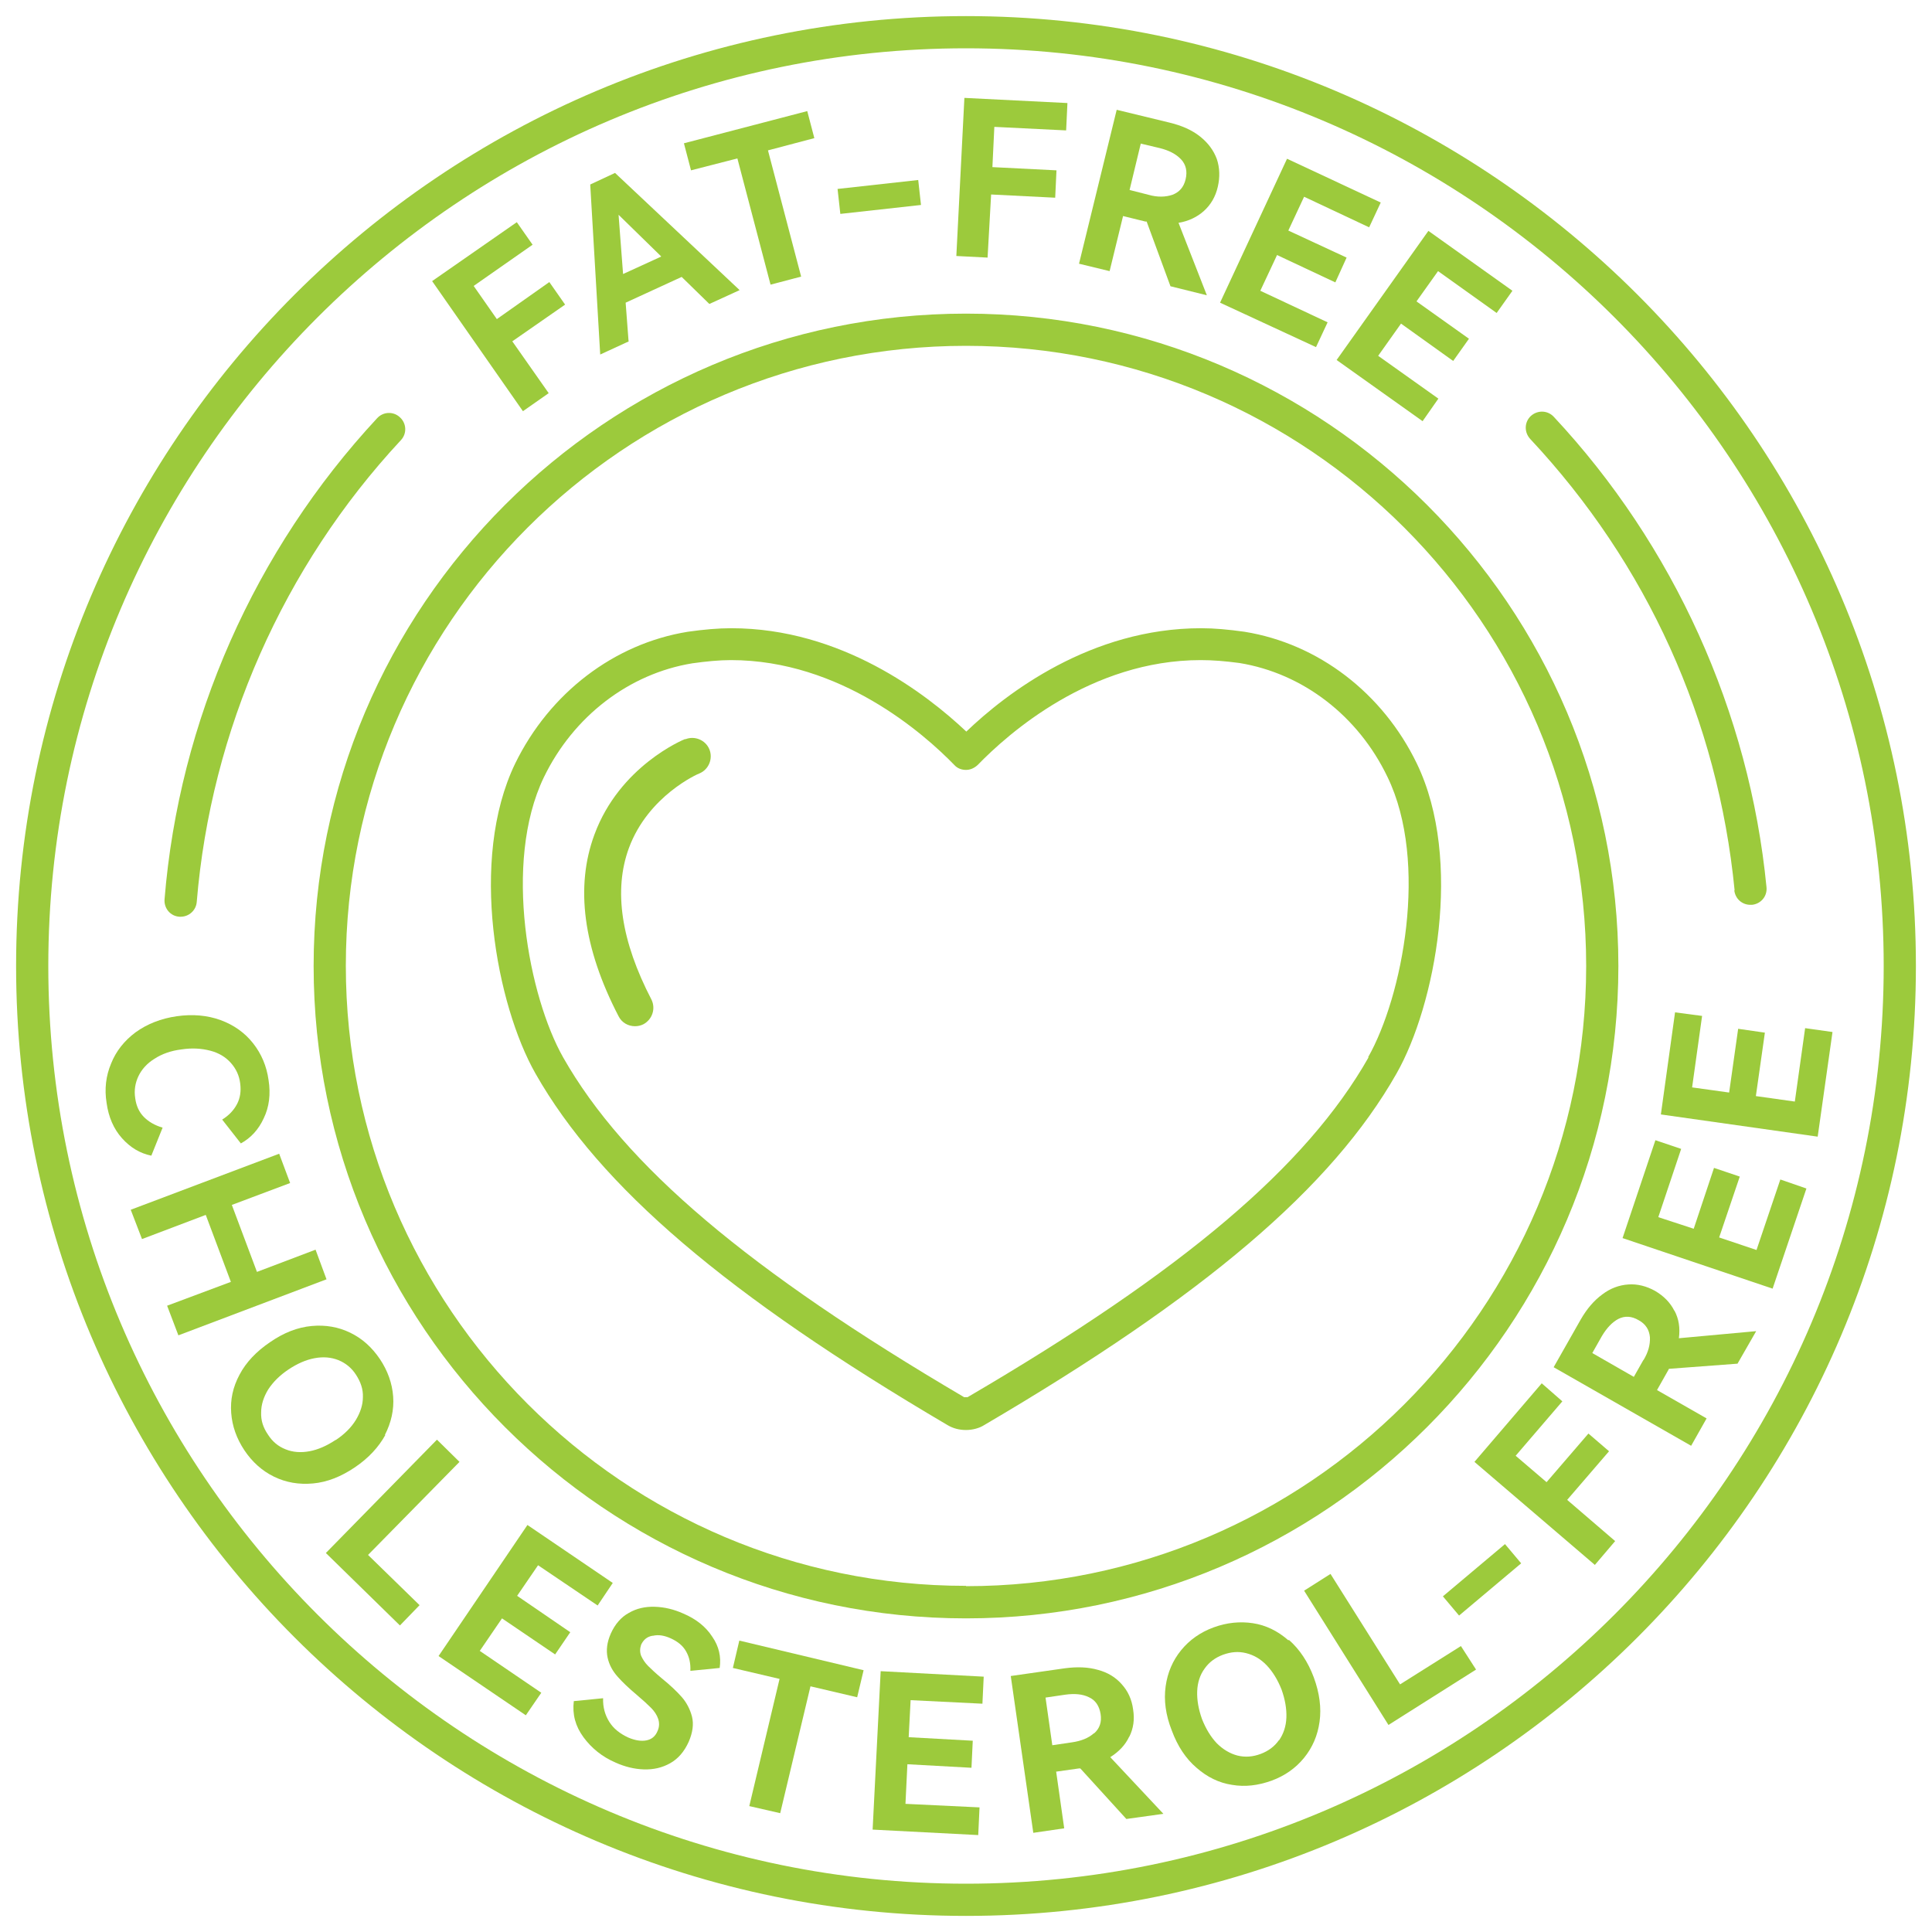
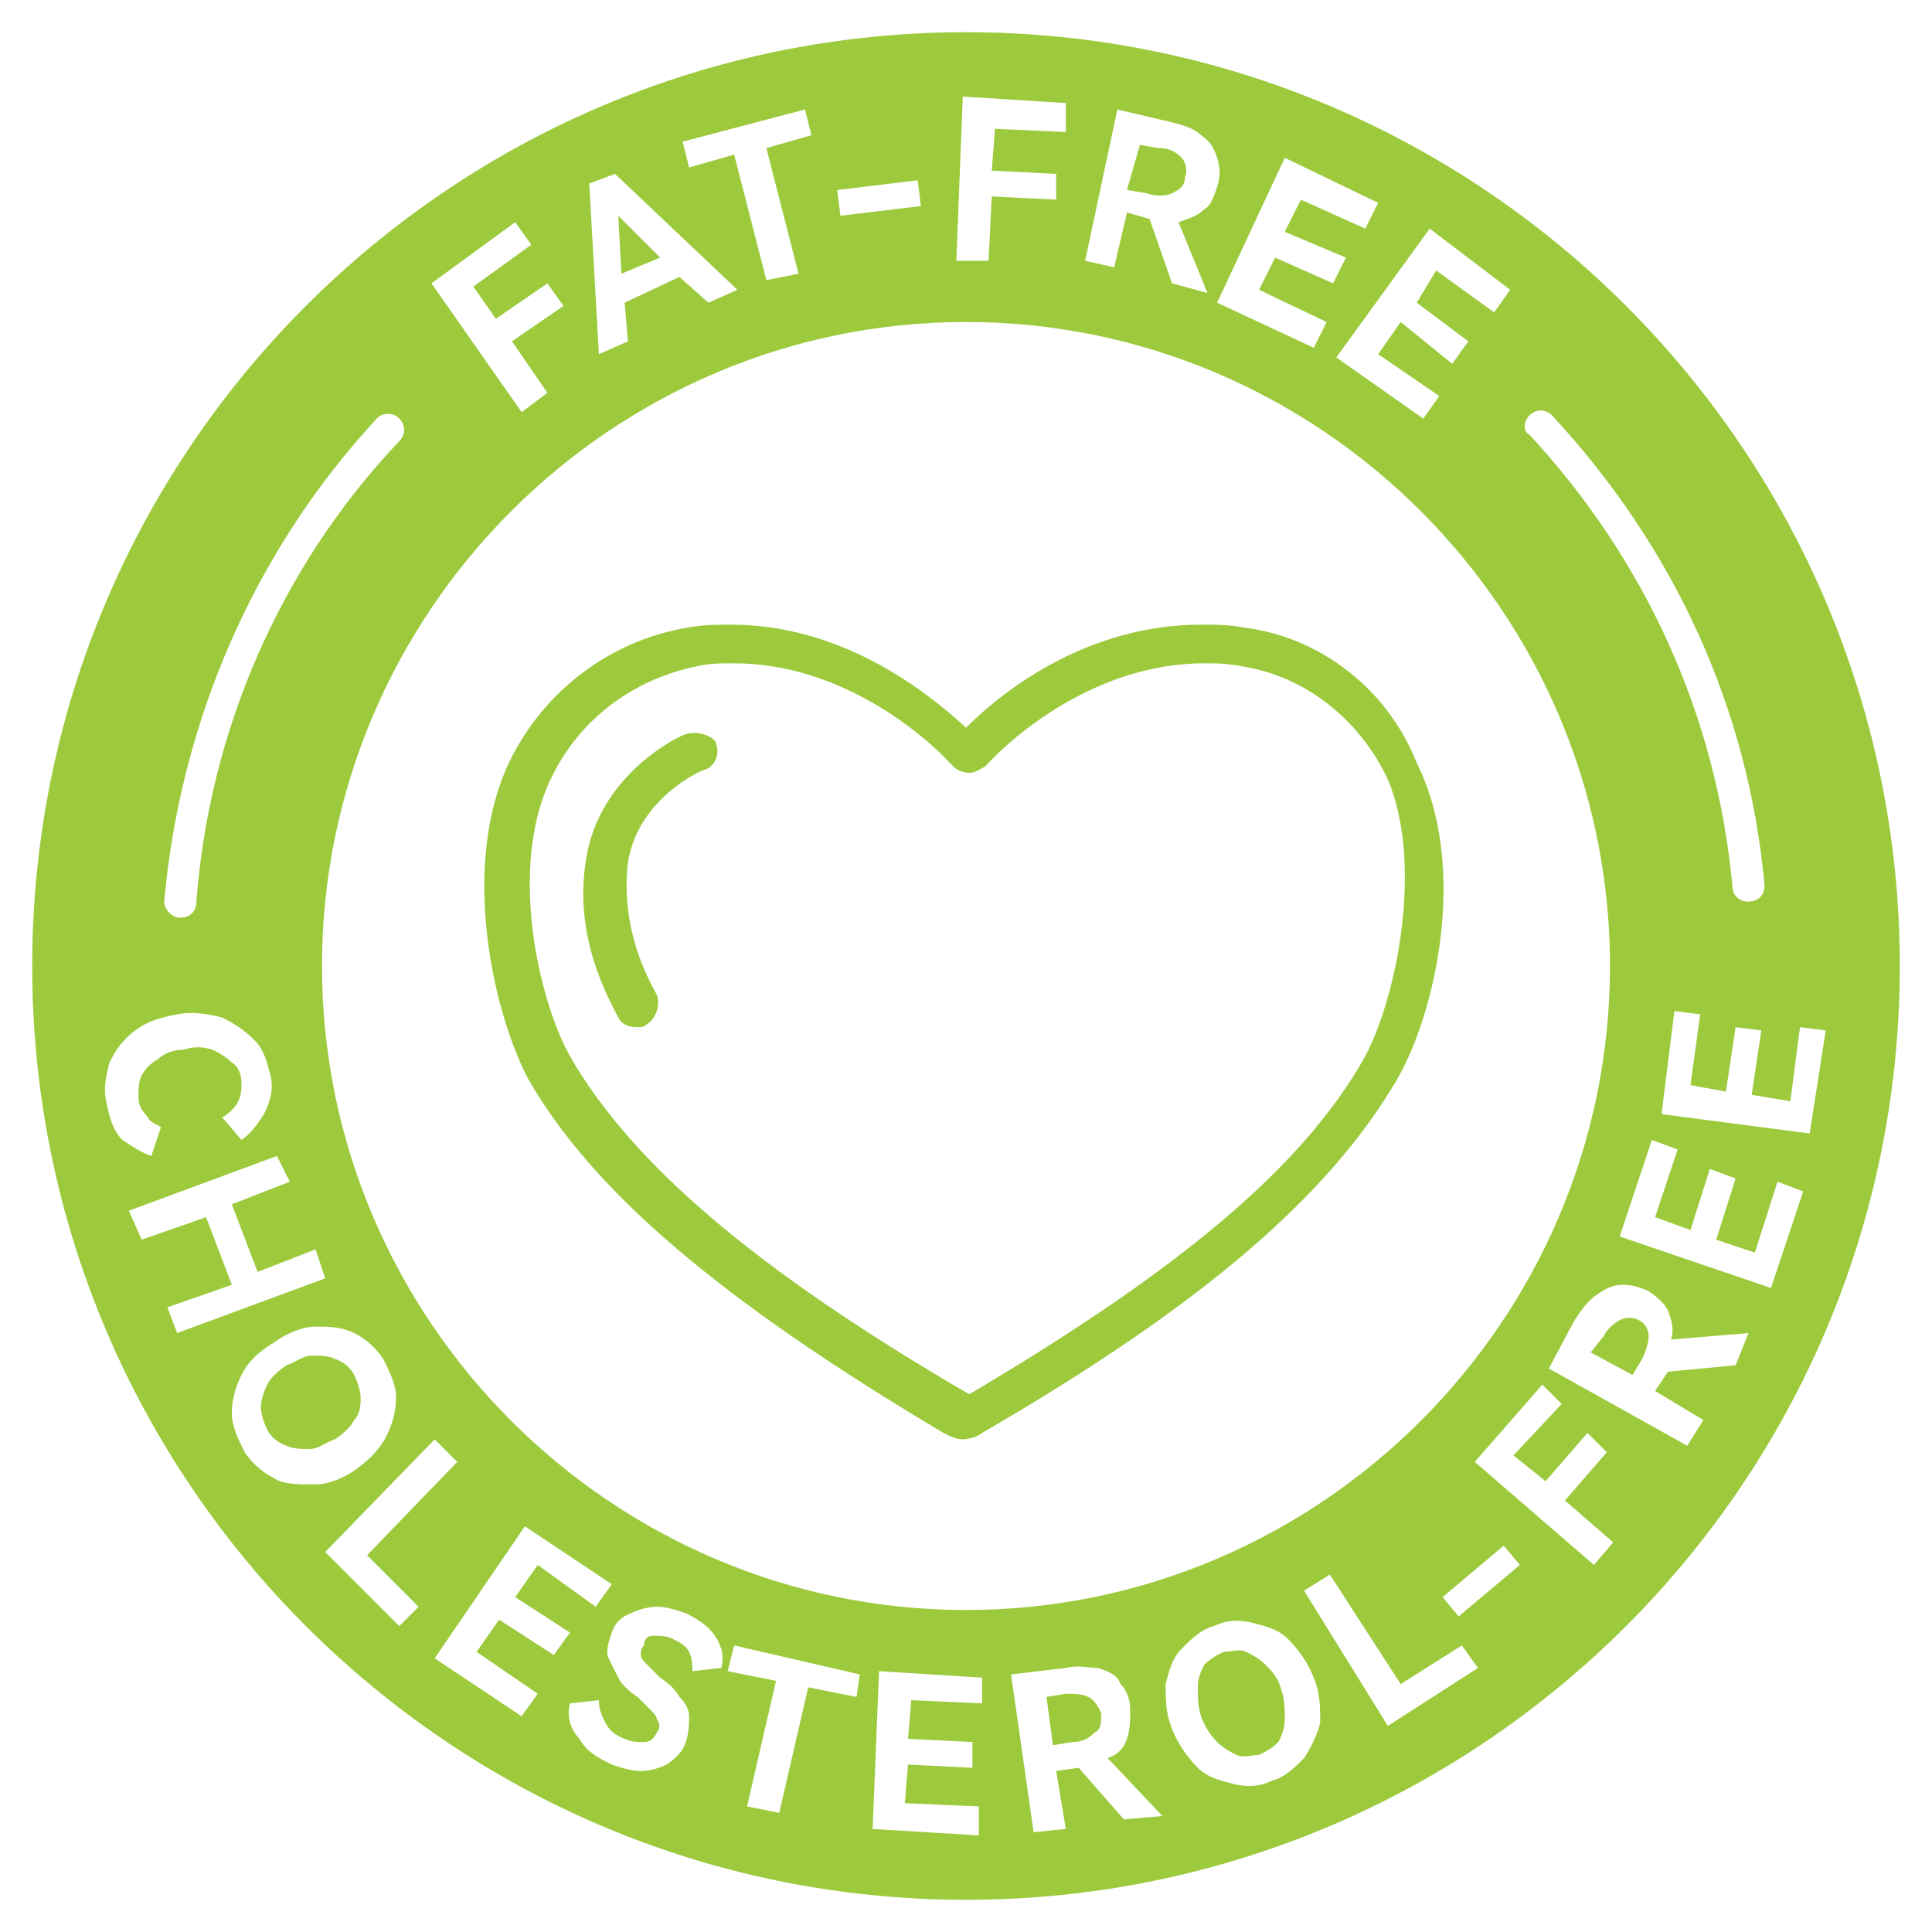
- <svg xmlns="http://www.w3.org/2000/svg" id="a" viewBox="0 0 60 60">
-   <polygon points="17.04 12.21 15.91 10.6 17.55 9.46 17.06 8.76 15.43 9.91 14.71 8.88 16.54 7.6 16.05 6.9 13.42 8.73 16.24 12.77 17.04 12.21" fill="#9cca3c" />
-   <path d="M19.52,10.59l-.09-1.19,1.74-.8,.86,.84,.94-.43-3.87-3.64-.77,.36,.31,5.28,.89-.41Zm1.01-2.62l-1.18,.54-.14-1.84,1.32,1.29Z" fill="#9cca3c" />
-   <polygon points="22.9 4.92 23.93 8.84 24.88 8.59 23.85 4.67 25.29 4.29 25.07 3.45 21.24 4.45 21.46 5.29 22.9 4.92" fill="#9cca3c" />
-   <rect x="26.05" y="5.72" width="2.52" height=".78" transform="translate(-.51 3.05) rotate(-6.32)" fill="#9cca3c" />
-   <polygon points="30.78 6.04 32.77 6.14 32.81 5.29 30.82 5.19 30.88 3.94 33.11 4.05 33.15 3.2 29.95 3.04 29.7 7.95 30.67 8 30.78 6.04" fill="#9cca3c" />
-   <path d="M34.88,6.71l.69,.17h.04s.74,2.01,.74,2.01l1.13,.28-.88-2.25c.31-.05,.58-.18,.79-.37s.36-.44,.43-.75c.07-.3,.06-.59-.03-.86-.1-.27-.27-.5-.52-.7-.25-.2-.57-.34-.94-.43l-1.65-.4-1.17,4.78,.95,.23,.42-1.72Zm.55-2.25l.59,.14c.28,.07,.5,.18,.66,.35,.15,.16,.2,.37,.14,.62-.06,.25-.2,.4-.41,.48-.21,.07-.46,.08-.74,0l-.59-.15,.35-1.45Z" fill="#9cca3c" />
-   <polygon points="41.23 10.01 39.14 9.03 39.66 7.92 41.47 8.77 41.82 8 40.01 7.16 40.5 6.11 42.52 7.06 42.88 6.29 39.97 4.93 37.89 9.4 40.87 10.78 41.23 10.01" fill="#9cca3c" />
-   <polygon points="44.18 13.08 44.67 12.38 42.8 11.05 43.51 10.05 45.13 11.21 45.62 10.52 43.99 9.36 44.66 8.42 46.48 9.72 46.97 9.03 44.36 7.17 41.51 11.18 44.18 13.08" fill="#9cca3c" />
-   <path d="M5.05,35.02c-.24-.07-.43-.18-.58-.33-.15-.15-.24-.35-.27-.58-.04-.25,0-.48,.1-.69,.1-.21,.27-.4,.5-.54,.23-.15,.51-.25,.84-.29,.33-.05,.62-.03,.89,.04s.48,.2,.64,.38,.26,.39,.29,.64c.03,.24,0,.45-.1,.64-.1,.19-.25,.35-.46,.48l.58,.74c.31-.17,.55-.43,.71-.78,.17-.35,.22-.75,.15-1.19-.06-.43-.22-.81-.48-1.14-.26-.33-.6-.57-1.01-.72-.41-.15-.87-.19-1.36-.12s-.92,.24-1.28,.5c-.35,.26-.61,.59-.76,.97-.16,.38-.21,.79-.14,1.22,.06,.44,.22,.81,.48,1.1,.26,.29,.56,.47,.91,.54l.35-.87Z" fill="#9cca3c" />
-   <polygon points="9.8 38.81 7.98 39.5 7.2 37.42 9.01 36.74 8.67 35.83 4.06 37.57 4.41 38.48 6.39 37.73 7.17 39.81 5.19 40.55 5.54 41.47 10.14 39.73 9.8 38.81" fill="#9cca3c" />
-   <path d="M11.95,44.57c.2-.39,.29-.79,.26-1.2-.03-.41-.17-.8-.41-1.16-.25-.37-.55-.64-.92-.82-.37-.18-.77-.25-1.2-.21-.44,.04-.87,.21-1.29,.5-.43,.29-.75,.63-.95,1.01-.21,.39-.29,.78-.26,1.19,.03,.41,.17,.8,.41,1.16s.55,.64,.92,.82,.77,.25,1.21,.21c.44-.04,.87-.21,1.3-.5,.43-.29,.74-.63,.95-1.01Zm-1.53,.15c-.27,.18-.54,.3-.81,.35s-.52,.03-.74-.06c-.23-.09-.41-.24-.55-.46-.15-.22-.22-.44-.21-.69,0-.24,.08-.48,.22-.71,.15-.23,.36-.44,.63-.62,.27-.18,.54-.3,.81-.35,.27-.05,.51-.03,.74,.06,.22,.09,.41,.24,.55,.46s.22,.44,.21,.69c0,.24-.08,.48-.22,.71-.14,.23-.35,.44-.62,.62Z" fill="#9cca3c" />
-   <polygon points="14.27 45.4 13.57 44.71 10.12 48.23 12.42 50.48 13.03 49.85 11.43 48.29 14.27 45.4" fill="#9cca3c" />
-   <polygon points="16.71 48.61 18.56 49.86 19.03 49.16 16.38 47.36 13.62 51.43 16.33 53.27 16.81 52.57 14.9 51.27 15.59 50.26 17.24 51.38 17.71 50.69 16.06 49.56 16.71 48.61" fill="#9cca3c" />
-   <path d="M20.28,50.8c.17-.04,.35-.01,.55,.08,.22,.1,.38,.23,.48,.41s.14,.37,.13,.6l.91-.09c.05-.34-.02-.67-.23-.97-.2-.31-.5-.55-.9-.72-.29-.13-.58-.2-.88-.21-.3-.01-.57,.05-.81,.19-.24,.13-.43,.35-.56,.64-.12,.27-.15,.52-.1,.75s.16,.42,.31,.59c.15,.17,.35,.36,.6,.57,.19,.16,.33,.29,.44,.4,.1,.1,.18,.22,.22,.34,.04,.12,.04,.25-.02,.38-.07,.17-.19,.26-.35,.29-.16,.03-.35,0-.56-.09-.26-.12-.46-.28-.59-.49-.13-.21-.2-.45-.19-.73l-.91,.09c-.05,.41,.05,.78,.3,1.12,.25,.34,.58,.61,1,.79,.29,.13,.58,.2,.87,.21,.3,.01,.57-.05,.82-.19,.25-.14,.44-.36,.58-.67,.12-.28,.16-.54,.1-.78-.06-.23-.17-.44-.32-.61-.15-.17-.36-.37-.62-.58-.18-.15-.32-.28-.42-.38-.1-.1-.17-.21-.22-.32-.04-.11-.04-.22,0-.34,.07-.15,.18-.25,.35-.28Z" fill="#9cca3c" />
-   <polygon points="22.76 51.8 24.21 52.14 23.27 56.09 24.23 56.31 25.17 52.37 26.62 52.71 26.82 51.87 22.96 50.95 22.76 51.8" fill="#9cca3c" />
-   <polygon points="27.1 56.82 30.38 56.99 30.42 56.13 28.12 56.02 28.18 54.79 30.17 54.9 30.21 54.06 28.22 53.95 28.28 52.8 30.51 52.91 30.55 52.07 27.35 51.9 27.1 56.82" fill="#9cca3c" />
-   <path d="M35.07,53.94c.13-.26,.17-.54,.12-.85-.04-.31-.16-.57-.35-.78-.19-.22-.44-.37-.74-.45-.31-.09-.65-.1-1.03-.05l-1.68,.24,.7,4.87,.96-.14-.25-1.76,.71-.1h.04s1.43,1.57,1.43,1.57l1.15-.16-1.65-1.76c.27-.17,.47-.38,.59-.64Zm-1.1-.11c-.17,.15-.4,.24-.68,.28l-.61,.09-.21-1.48,.61-.09c.29-.04,.54-.02,.74,.08,.2,.09,.32,.27,.36,.52,.04,.25-.03,.45-.2,.6Z" fill="#9cca3c" />
-   <path d="M40.01,50.94c-.33-.29-.7-.47-1.1-.53s-.81-.02-1.22,.13c-.41,.15-.75,.39-1.01,.71-.26,.32-.42,.69-.48,1.12-.06,.43,0,.89,.19,1.37,.18,.49,.44,.88,.77,1.16,.33,.29,.7,.47,1.1,.53,.41,.07,.81,.02,1.23-.13,.41-.15,.75-.39,1.01-.71,.26-.32,.42-.69,.48-1.12,.06-.43,0-.89-.18-1.38-.18-.48-.44-.87-.77-1.16Zm-.29,3.1c-.14,.2-.33,.34-.57,.43-.24,.09-.48,.11-.72,.05-.23-.06-.45-.19-.64-.38-.19-.2-.34-.45-.46-.75-.11-.31-.16-.59-.15-.87,.01-.27,.09-.51,.23-.7,.14-.2,.33-.34,.57-.43,.25-.09,.48-.11,.72-.05,.24,.06,.45,.18,.64,.38s.34,.45,.46,.75c.11,.31,.16,.6,.15,.87s-.09,.51-.23,.71Z" fill="#9cca3c" />
-   <polygon points="43.48 52.31 41.32 48.88 40.5 49.4 43.12 53.57 45.84 51.85 45.37 51.12 43.48 52.31" fill="#9cca3c" />
-   <rect x="44.77" y="48.67" width="2.52" height=".78" transform="translate(-20.78 41.15) rotate(-40.07)" fill="#9cca3c" />
-   <polygon points="49.97 45.07 49.33 44.52 48.03 46.03 47.07 45.21 48.52 43.52 47.88 42.96 45.79 45.4 49.53 48.6 50.16 47.86 48.67 46.58 49.97 45.07" fill="#9cca3c" />
-   <path d="M52,40.71c-.13-.26-.33-.46-.6-.62-.27-.15-.55-.22-.83-.2-.29,.02-.56,.12-.81,.31-.26,.19-.48,.45-.67,.78l-.84,1.48,4.27,2.44,.48-.85-1.54-.88,.35-.62,.02-.04,2.13-.16,.58-1.01-2.4,.22c.04-.32,0-.6-.14-.86Zm-.96,1.52l-.3,.53-1.29-.74,.3-.53c.15-.25,.32-.43,.51-.53,.2-.1,.41-.09,.63,.04,.22,.12,.33,.3,.35,.53,.01,.23-.05,.46-.2,.71Z" fill="#9cca3c" />
-   <polygon points="54.55 38.82 53.39 38.43 54.03 36.54 53.23 36.27 52.6 38.16 51.5 37.8 52.21 35.68 51.41 35.41 50.39 38.45 55.05 40.02 56.1 36.91 55.29 36.63 54.55 38.82" fill="#9cca3c" />
-   <polygon points="56.06 31.93 55.74 34.21 54.53 34.04 54.81 32.07 53.98 31.95 53.7 33.93 52.55 33.77 52.86 31.55 52.02 31.44 51.58 34.61 56.45 35.3 56.91 32.05 56.06 31.93" fill="#9cca3c" />
-   <path d="M5.57,28.47s.03,0,.04,0c.26,0,.48-.2,.5-.46,.44-5.32,2.69-10.42,6.34-14.34,.19-.2,.18-.52-.03-.71-.2-.19-.52-.18-.71,.03-3.8,4.09-6.15,9.39-6.6,14.94-.02,.28,.18,.52,.46,.54Z" fill="#9cca3c" />
-   <path d="M53.86,27.65c.03,.26,.24,.45,.5,.45,.02,0,.03,0,.05,0,.28-.03,.48-.27,.45-.55-.53-5.43-2.88-10.62-6.61-14.61-.19-.2-.5-.21-.71-.02-.2,.19-.21,.5-.02,.71,3.64,3.89,5.83,8.74,6.35,14.02Z" fill="#9cca3c" />
-   <path d="M30,.5C13.73,.5,.5,13.73,.5,30s13.23,29.5,29.5,29.5,29.5-13.23,29.5-29.5S46.27,.5,30,.5Zm0,58C14.29,58.5,1.5,45.71,1.5,30S14.29,1.5,30,1.5s28.5,12.79,28.5,28.5-12.79,28.5-28.5,28.5Z" fill="#9cca3c" />
-   <path d="M30,9.74c-11.17,0-20.26,9.09-20.26,20.26s9.09,20.26,20.26,20.26,20.26-9.09,20.26-20.26S41.17,9.74,30,9.74Zm0,39.51c-10.62,0-19.26-8.64-19.26-19.26S19.38,10.74,30,10.74s19.26,8.64,19.26,19.26-8.64,19.26-19.26,19.26Z" fill="#9cca3c" />
-   <path d="M38.65,19.62c-.5-.07-.93-.11-1.35-.11-3.42,0-6.05,2.02-7.29,3.21-1.25-1.18-3.89-3.21-7.3-3.21-.41,0-.86,.04-1.35,.11-2.29,.37-4.29,1.9-5.36,4.09-1.45,3-.57,7.52,.63,9.63,2,3.52,5.95,6.89,12.8,10.92,.17,.1,.36,.15,.57,.15s.42-.06,.56-.15c6.85-4.02,10.8-7.38,12.81-10.92,1.2-2.11,2.08-6.63,.63-9.63-1.06-2.19-3.06-3.72-5.35-4.09Zm3.85,13.22c-1.92,3.38-5.75,6.63-12.45,10.55,0,0-.06,0-.09,0,0,0-.01,0-.02,0-6.7-3.94-10.54-7.19-12.45-10.55-1.06-1.87-1.88-6.04-.6-8.7,.92-1.9,2.65-3.22,4.61-3.54,.43-.06,.83-.1,1.2-.1,3.4,0,5.99,2.28,6.94,3.26,.09,.1,.22,.15,.36,.15h0c.14,0,.26-.06,.36-.15,.95-.98,3.52-3.26,6.93-3.26,.37,0,.75,.03,1.2,.09,1.97,.32,3.69,1.64,4.6,3.54,1.29,2.66,.46,6.83-.6,8.7Z" fill="#9cca3c" />
-   <path d="M21.28,22.95c-.08,.03-2.04,.85-2.82,2.97-.6,1.62-.35,3.52,.75,5.64,.1,.2,.3,.31,.51,.31,.09,0,.18-.02,.26-.06,.28-.15,.39-.49,.25-.77-.94-1.81-1.18-3.39-.7-4.7,.6-1.63,2.15-2.31,2.19-2.32,.29-.12,.43-.46,.31-.75-.12-.29-.46-.43-.75-.31Z" fill="#9cca3c" />
+ <svg xmlns="http://www.w3.org/2000/svg" version="1.1" id="a" x="0px" y="0px" viewBox="0 0 60 60" style="enable-background:new 0 0 60 60;" xml:space="preserve">
+   <style type="text/css">
+ 	.st0{fill:#9CCA3C;}
+ </style>
+   <g>
+     <polygon class="st0" points="20.5,8 19.2,6.7 19.3,8.5  " />
+     <path class="st0" d="M11.2,43.4c0-0.2-0.1-0.5-0.2-0.7s-0.3-0.4-0.6-0.5c-0.2-0.1-0.5-0.1-0.7-0.1c-0.3,0-0.5,0.2-0.8,0.3   c-0.3,0.2-0.5,0.4-0.6,0.6c-0.1,0.2-0.2,0.5-0.2,0.7c0,0.2,0.1,0.5,0.2,0.7c0.1,0.2,0.3,0.4,0.6,0.5c0.2,0.1,0.5,0.1,0.7,0.1   c0.3,0,0.5-0.2,0.8-0.3c0.3-0.2,0.5-0.4,0.6-0.6C11.2,43.9,11.2,43.6,11.2,43.4z" />
+     <path class="st0" d="M39.3,51.7c-0.2-0.2-0.4-0.3-0.6-0.4c-0.2-0.1-0.5,0-0.7,0c-0.2,0.1-0.4,0.2-0.6,0.4c-0.1,0.2-0.2,0.4-0.2,0.7   c0,0.3,0,0.6,0.1,0.9c0.1,0.3,0.3,0.6,0.5,0.8c0.2,0.2,0.4,0.3,0.6,0.4c0.2,0.1,0.5,0,0.7,0c0.2-0.1,0.4-0.2,0.6-0.4   c0.1-0.2,0.2-0.4,0.2-0.7s0-0.6-0.1-0.9C39.7,52.1,39.5,51.9,39.3,51.7z" />
+     <path class="st0" d="M50.9,41c-0.2-0.1-0.4-0.1-0.6,0c-0.2,0.1-0.4,0.3-0.5,0.5L49.4,42l1.3,0.7l0.3-0.5c0.1-0.2,0.2-0.5,0.2-0.7   C51.2,41.3,51.1,41.1,50.9,41z" />
+     <path class="st0" d="M36.4,6c0.2-0.1,0.4-0.2,0.4-0.5c0.1-0.2,0-0.5-0.1-0.6c-0.2-0.2-0.4-0.3-0.7-0.3l-0.6-0.1L35,5.9L35.6,6   C35.9,6.1,36.2,6.1,36.4,6z" />
+     <path class="st0" d="M33.8,52.7c-0.2-0.1-0.5-0.1-0.7-0.1l-0.6,0.1l0.2,1.5l0.6-0.1c0.3,0,0.5-0.1,0.7-0.3c0.2-0.1,0.2-0.3,0.2-0.6   C34.1,53,34,52.8,33.8,52.7z" />
+     <path class="st0" d="M30,1C14,1,1,14,1,30c0,16,13,29,29,29c16,0,29-13,29-29C59,14,46,1,30,1z M47.5,12.9c0.2-0.2,0.5-0.2,0.7,0   c3.8,4.1,6.1,9.1,6.6,14.6c0,0.3-0.2,0.5-0.5,0.5c0,0,0,0,0,0c-0.3,0-0.5-0.2-0.5-0.5c-0.5-5.3-2.7-10.1-6.3-14   C47.3,13.4,47.3,13.1,47.5,12.9z M50,30c0,11-9,20-20,20s-20-9-20-20s9-20,20-20S50,19,50,30z M46.9,9l-0.5,0.7l-1.8-1.3L44,9.4   l1.6,1.2l-0.5,0.7L43.5,10l-0.7,1l1.9,1.3l-0.5,0.7l-2.7-1.9l2.9-4L46.9,9z M39.9,4.9l2.9,1.4l-0.4,0.8l-2-0.9l-0.5,1L41.8,8   l-0.4,0.8l-1.8-0.8L39.1,9l2.1,1l-0.4,0.8l-3-1.4L39.9,4.9z M34.7,3.4l1.7,0.4c0.4,0.1,0.7,0.2,0.9,0.4c0.3,0.2,0.4,0.4,0.5,0.7   c0.1,0.3,0.1,0.6,0,0.9c-0.1,0.3-0.2,0.6-0.4,0.7c-0.2,0.2-0.5,0.3-0.8,0.4l0.9,2.2l-1.1-0.3l-0.7-2l0,0l-0.7-0.2l-0.4,1.7   l-0.9-0.2L34.7,3.4z M29.9,3l3.2,0.2l0,0.9l-2.2-0.1l-0.1,1.3l2,0.1l0,0.8l-2-0.1l-0.1,2l-1,0L29.9,3z M28.5,5.6l0.1,0.8l-2.5,0.3   L26,5.9L28.5,5.6z M25,3.4l0.2,0.8l-1.4,0.4l1,3.9l-1,0.2l-1-3.9l-1.4,0.4l-0.2-0.8L25,3.4z M19.1,5.4L22.9,9L22,9.4l-0.9-0.8   l-1.7,0.8l0.1,1.2L18.6,11l-0.3-5.3L19.1,5.4z M16,6.9l0.5,0.7l-1.8,1.3l0.7,1L17,8.8l0.5,0.7l-1.6,1.1l1.1,1.6l-0.8,0.6l-2.8-4   L16,6.9z M11.7,13c0.2-0.2,0.5-0.2,0.7,0c0.2,0.2,0.2,0.5,0,0.7c-3.7,3.9-5.9,9-6.3,14.3c0,0.3-0.2,0.5-0.5,0.5c0,0,0,0,0,0   c-0.3,0-0.5-0.3-0.5-0.5C5.6,22.4,7.9,17.1,11.7,13z M3.3,34.2c-0.1-0.4,0-0.8,0.1-1.2c0.2-0.4,0.4-0.7,0.8-1   c0.4-0.3,0.8-0.4,1.3-0.5c0.5-0.1,1,0,1.4,0.1c0.4,0.2,0.7,0.4,1,0.7c0.3,0.3,0.4,0.7,0.5,1.1c0.1,0.4,0,0.8-0.2,1.2   c-0.2,0.3-0.4,0.6-0.7,0.8l-0.6-0.7c0.2-0.1,0.4-0.3,0.5-0.5c0.1-0.2,0.1-0.4,0.1-0.6c0-0.2-0.1-0.5-0.3-0.6   c-0.2-0.2-0.4-0.3-0.6-0.4c-0.3-0.1-0.6-0.1-0.9,0c-0.3,0-0.6,0.1-0.8,0.3c-0.2,0.1-0.4,0.3-0.5,0.5c-0.1,0.2-0.1,0.4-0.1,0.7   c0,0.2,0.1,0.4,0.3,0.6C4.6,34.8,4.8,34.9,5,35l-0.3,0.9c-0.3-0.1-0.6-0.3-0.9-0.5C3.5,35.1,3.4,34.7,3.3,34.2z M5.2,40.6l2-0.7   l-0.8-2.1l-2,0.7L4,37.6l4.6-1.7L9,36.7l-1.8,0.7L8,39.5l1.8-0.7l0.3,0.9l-4.6,1.7L5.2,40.6z M8.5,45.9c-0.4-0.2-0.7-0.5-0.9-0.8   c-0.2-0.4-0.4-0.8-0.4-1.2c0-0.4,0.1-0.8,0.3-1.2c0.2-0.4,0.5-0.7,1-1c0.4-0.3,0.9-0.5,1.3-0.5c0.4,0,0.8,0,1.2,0.2   s0.7,0.5,0.9,0.8c0.2,0.4,0.4,0.8,0.4,1.2c0,0.4-0.1,0.8-0.3,1.2c-0.2,0.4-0.5,0.7-0.9,1c-0.4,0.3-0.9,0.5-1.3,0.5   C9.2,46.1,8.8,46.1,8.5,45.9z M12.4,50.5l-2.3-2.3l3.4-3.5l0.7,0.7l-2.8,2.9l1.6,1.6L12.4,50.5z M17.2,51.4l-1.7-1.1l-0.7,1   l1.9,1.3l-0.5,0.7l-2.7-1.8l2.8-4.1l2.7,1.8l-0.5,0.7l-1.8-1.3l-0.7,1l1.7,1.1L17.2,51.4z M19.9,51.4c0,0.1,0.1,0.2,0.2,0.3   c0.1,0.1,0.2,0.2,0.4,0.4c0.3,0.2,0.5,0.4,0.6,0.6c0.2,0.2,0.3,0.4,0.3,0.6s0,0.5-0.1,0.8c-0.1,0.3-0.3,0.5-0.6,0.7   c-0.2,0.1-0.5,0.2-0.8,0.2s-0.6-0.1-0.9-0.2c-0.4-0.2-0.8-0.4-1-0.8c-0.3-0.3-0.4-0.7-0.3-1.1l0.9-0.1c0,0.3,0.1,0.5,0.2,0.7   s0.3,0.4,0.6,0.5c0.2,0.1,0.4,0.1,0.6,0.1c0.2,0,0.3-0.1,0.4-0.3c0.1-0.1,0.1-0.3,0-0.4c0-0.1-0.1-0.2-0.2-0.3   c-0.1-0.1-0.2-0.2-0.4-0.4c-0.3-0.2-0.5-0.4-0.6-0.6c-0.1-0.2-0.2-0.4-0.3-0.6c-0.1-0.2,0-0.5,0.1-0.8c0.1-0.3,0.3-0.5,0.6-0.6   c0.2-0.1,0.5-0.2,0.8-0.2c0.3,0,0.6,0.1,0.9,0.2c0.4,0.2,0.7,0.4,0.9,0.7c0.2,0.3,0.3,0.6,0.2,1l-0.9,0.1c0-0.2,0-0.4-0.1-0.6   c-0.1-0.2-0.3-0.3-0.5-0.4c-0.2-0.1-0.4-0.1-0.6-0.1c-0.2,0-0.3,0.1-0.3,0.3C19.9,51.2,19.9,51.3,19.9,51.4z M26.6,52.7l-1.5-0.3   l-0.9,3.9l-1-0.2l0.9-3.9l-1.5-0.3l0.2-0.8l3.9,0.9L26.6,52.7z M30.5,52.9l-2.2-0.1L28.2,54l2,0.1l0,0.8l-2-0.1L28.1,56l2.3,0.1   l0,0.9l-3.3-0.2l0.2-4.9l3.2,0.2L30.5,52.9z M34.9,56.5l-1.4-1.6l0,0L32.8,55l0.3,1.8l-1,0.1L31.4,52l1.7-0.2c0.4-0.1,0.7,0,1,0   c0.3,0.1,0.6,0.2,0.7,0.5c0.2,0.2,0.3,0.5,0.3,0.8c0,0.3,0,0.6-0.1,0.9c-0.1,0.3-0.3,0.5-0.6,0.6l1.7,1.8L34.9,56.5z M40.5,54.6   c-0.3,0.3-0.6,0.6-1,0.7c-0.4,0.2-0.8,0.2-1.2,0.1c-0.4-0.1-0.8-0.2-1.1-0.5c-0.3-0.3-0.6-0.7-0.8-1.2c-0.2-0.5-0.2-0.9-0.2-1.4   c0.1-0.4,0.2-0.8,0.5-1.1c0.3-0.3,0.6-0.6,1-0.7c0.4-0.2,0.8-0.2,1.2-0.1c0.4,0.1,0.8,0.2,1.1,0.5c0.3,0.3,0.6,0.7,0.8,1.2   c0.2,0.5,0.2,0.9,0.2,1.4C40.9,53.9,40.7,54.3,40.5,54.6z M43.1,53.6l-2.6-4.2l0.8-0.5l2.2,3.4l1.9-1.2l0.5,0.7L43.1,53.6z    M45.3,50.2l-0.5-0.6l1.9-1.6l0.5,0.6L45.3,50.2z M49.5,48.6l-3.7-3.2l2.1-2.4l0.6,0.6L47,45.2l1,0.8l1.3-1.5l0.6,0.6l-1.3,1.5   l1.5,1.3L49.5,48.6z M53.9,42.4l-2.1,0.2l0,0l-0.4,0.6l1.5,0.9l-0.5,0.8l-4.3-2.4l0.8-1.5c0.2-0.3,0.4-0.6,0.7-0.8s0.5-0.3,0.8-0.3   c0.3,0,0.6,0.1,0.8,0.2c0.3,0.2,0.5,0.4,0.6,0.6c0.1,0.3,0.2,0.5,0.1,0.9l2.4-0.2L53.9,42.4z M55,40l-4.7-1.6l1-3l0.8,0.3l-0.7,2.1   l1.1,0.4l0.6-1.9l0.8,0.3l-0.6,1.9l1.2,0.4l0.7-2.2l0.8,0.3L55,40z M51.6,34.6l0.4-3.2l0.8,0.1l-0.3,2.2l1.1,0.2l0.3-2l0.8,0.1   l-0.3,2l1.2,0.2l0.3-2.3l0.8,0.1l-0.5,3.2L51.6,34.6z" />
+     <path class="st0" d="M38.7,19.5c-0.5-0.1-0.9-0.1-1.4-0.1c-3.4,0-6,1.9-7.3,3.2c-1.3-1.2-3.9-3.2-7.3-3.2c-0.4,0-0.9,0-1.4,0.1   c-2.3,0.4-4.4,1.9-5.5,4.2c-1.5,3.2-0.5,7.7,0.6,9.8c2,3.5,6,6.9,12.9,11c0.2,0.1,0.4,0.2,0.6,0.2c0.2,0,0.5-0.1,0.6-0.2   c6.9-4,10.8-7.4,12.9-11c1.2-2.1,2.2-6.6,0.6-9.8C43.1,21.4,41,19.8,38.7,19.5z M42.4,32.8c-1.9,3.4-5.7,6.6-12.3,10.5   c-6.7-3.9-10.5-7.2-12.4-10.5c-1-1.8-1.9-5.9-0.6-8.6c0.9-1.9,2.6-3.1,4.5-3.5c0.4-0.1,0.8-0.1,1.2-0.1c3.3,0,5.9,2.2,6.8,3.2   c0.1,0.1,0.3,0.2,0.5,0.2c0.2,0,0.3-0.1,0.5-0.2c0.9-1,3.5-3.2,6.8-3.2c0.4,0,0.7,0,1.2,0.1c1.9,0.3,3.6,1.6,4.5,3.5   C44.2,26.8,43.4,30.9,42.4,32.8z" />
+     <path class="st0" d="M21.3,22.8c-0.1,0-2.7,1.2-3.1,3.9c-0.4,2.4,0.7,4.3,1,4.9c0.1,0.2,0.3,0.3,0.6,0.3c0.1,0,0.2,0,0.3-0.1   c0.3-0.2,0.4-0.6,0.3-0.9c-0.5-0.9-1.1-2.3-0.9-4.1c0.3-2,2.3-2.9,2.4-2.9c0.3-0.1,0.5-0.5,0.3-0.9C22,22.8,21.6,22.7,21.3,22.8z" />
+   </g>
</svg>
